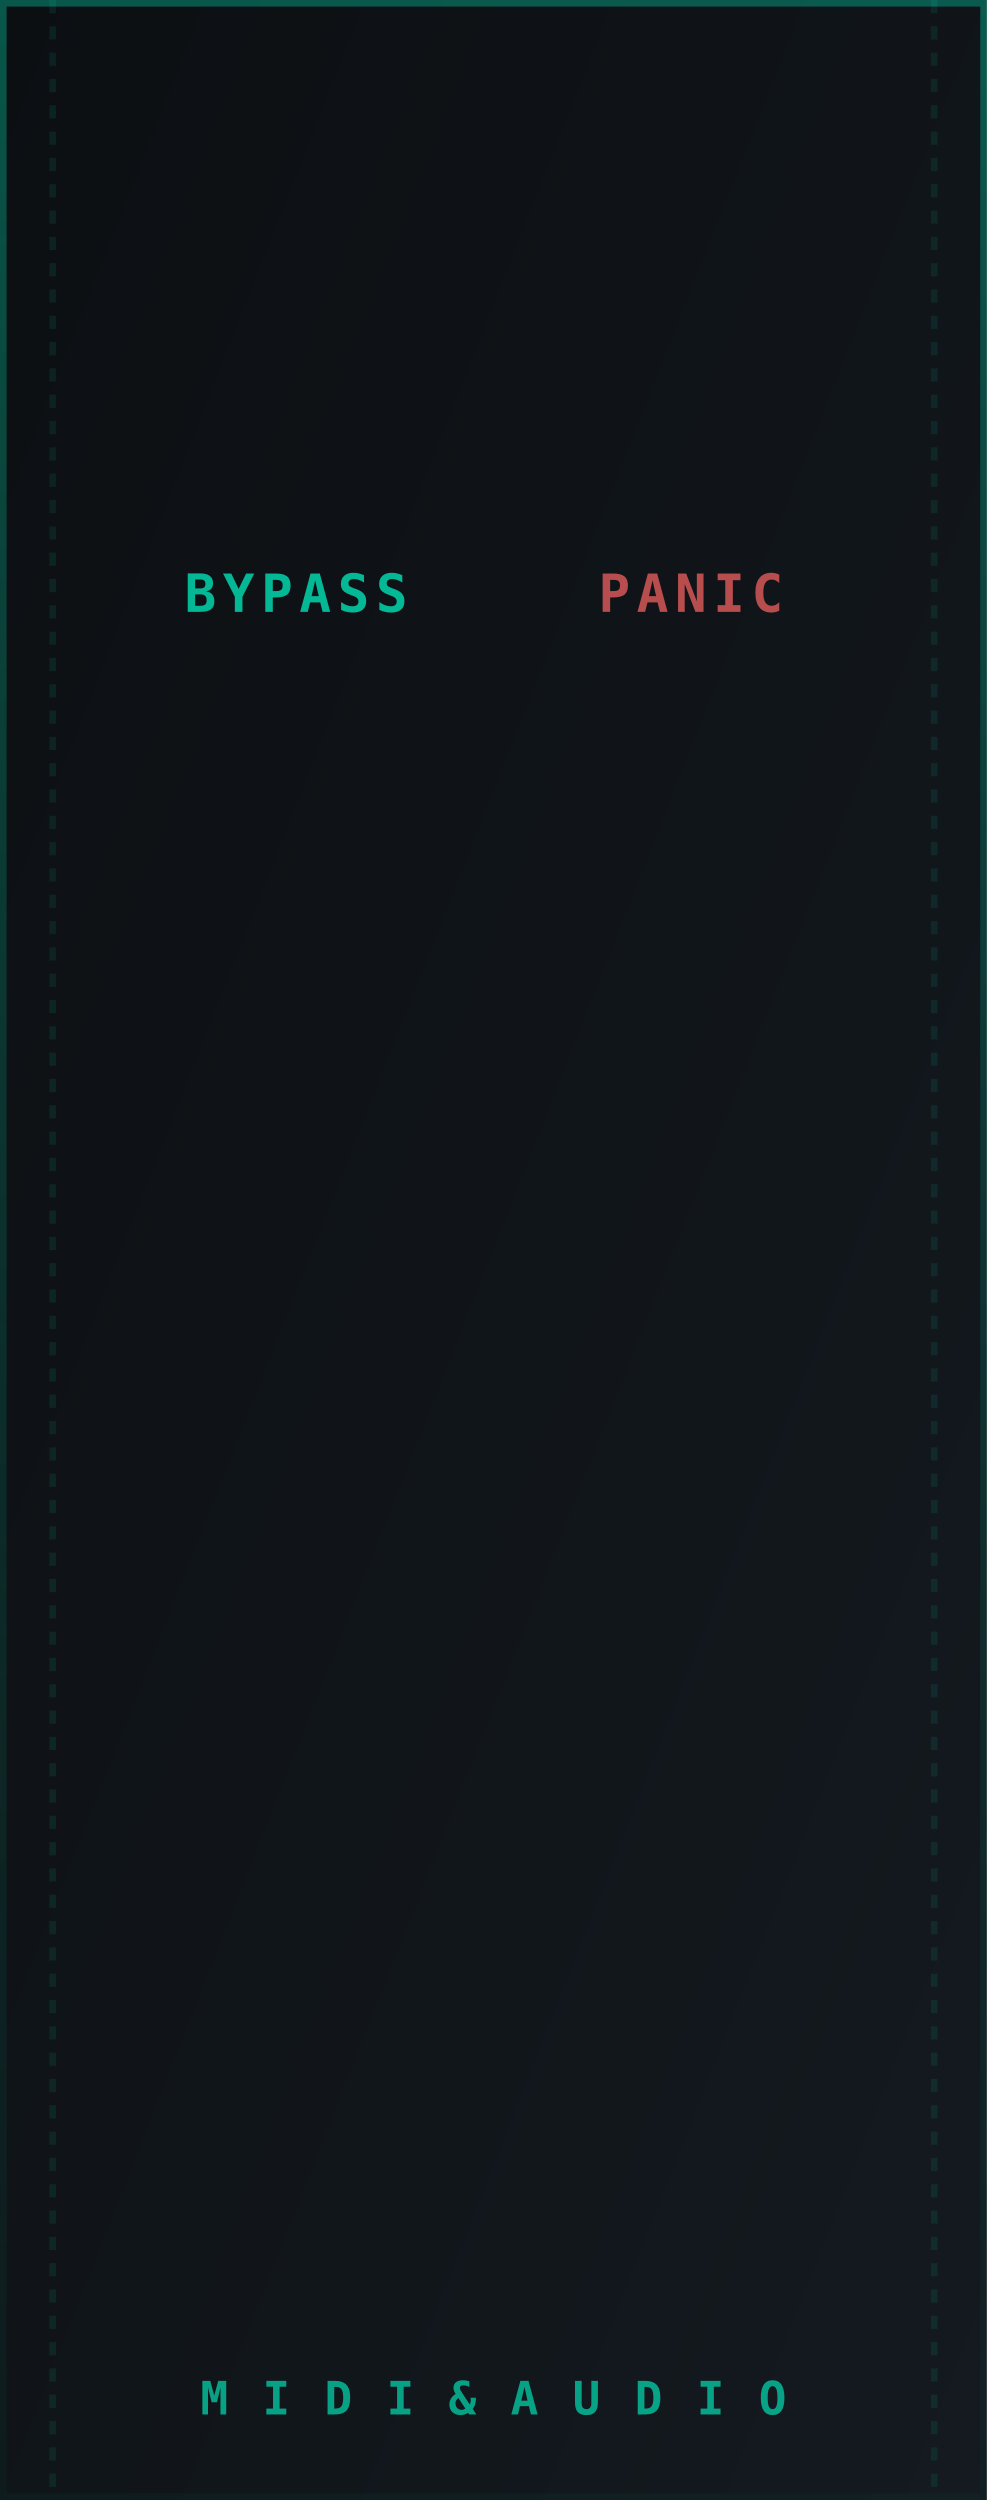
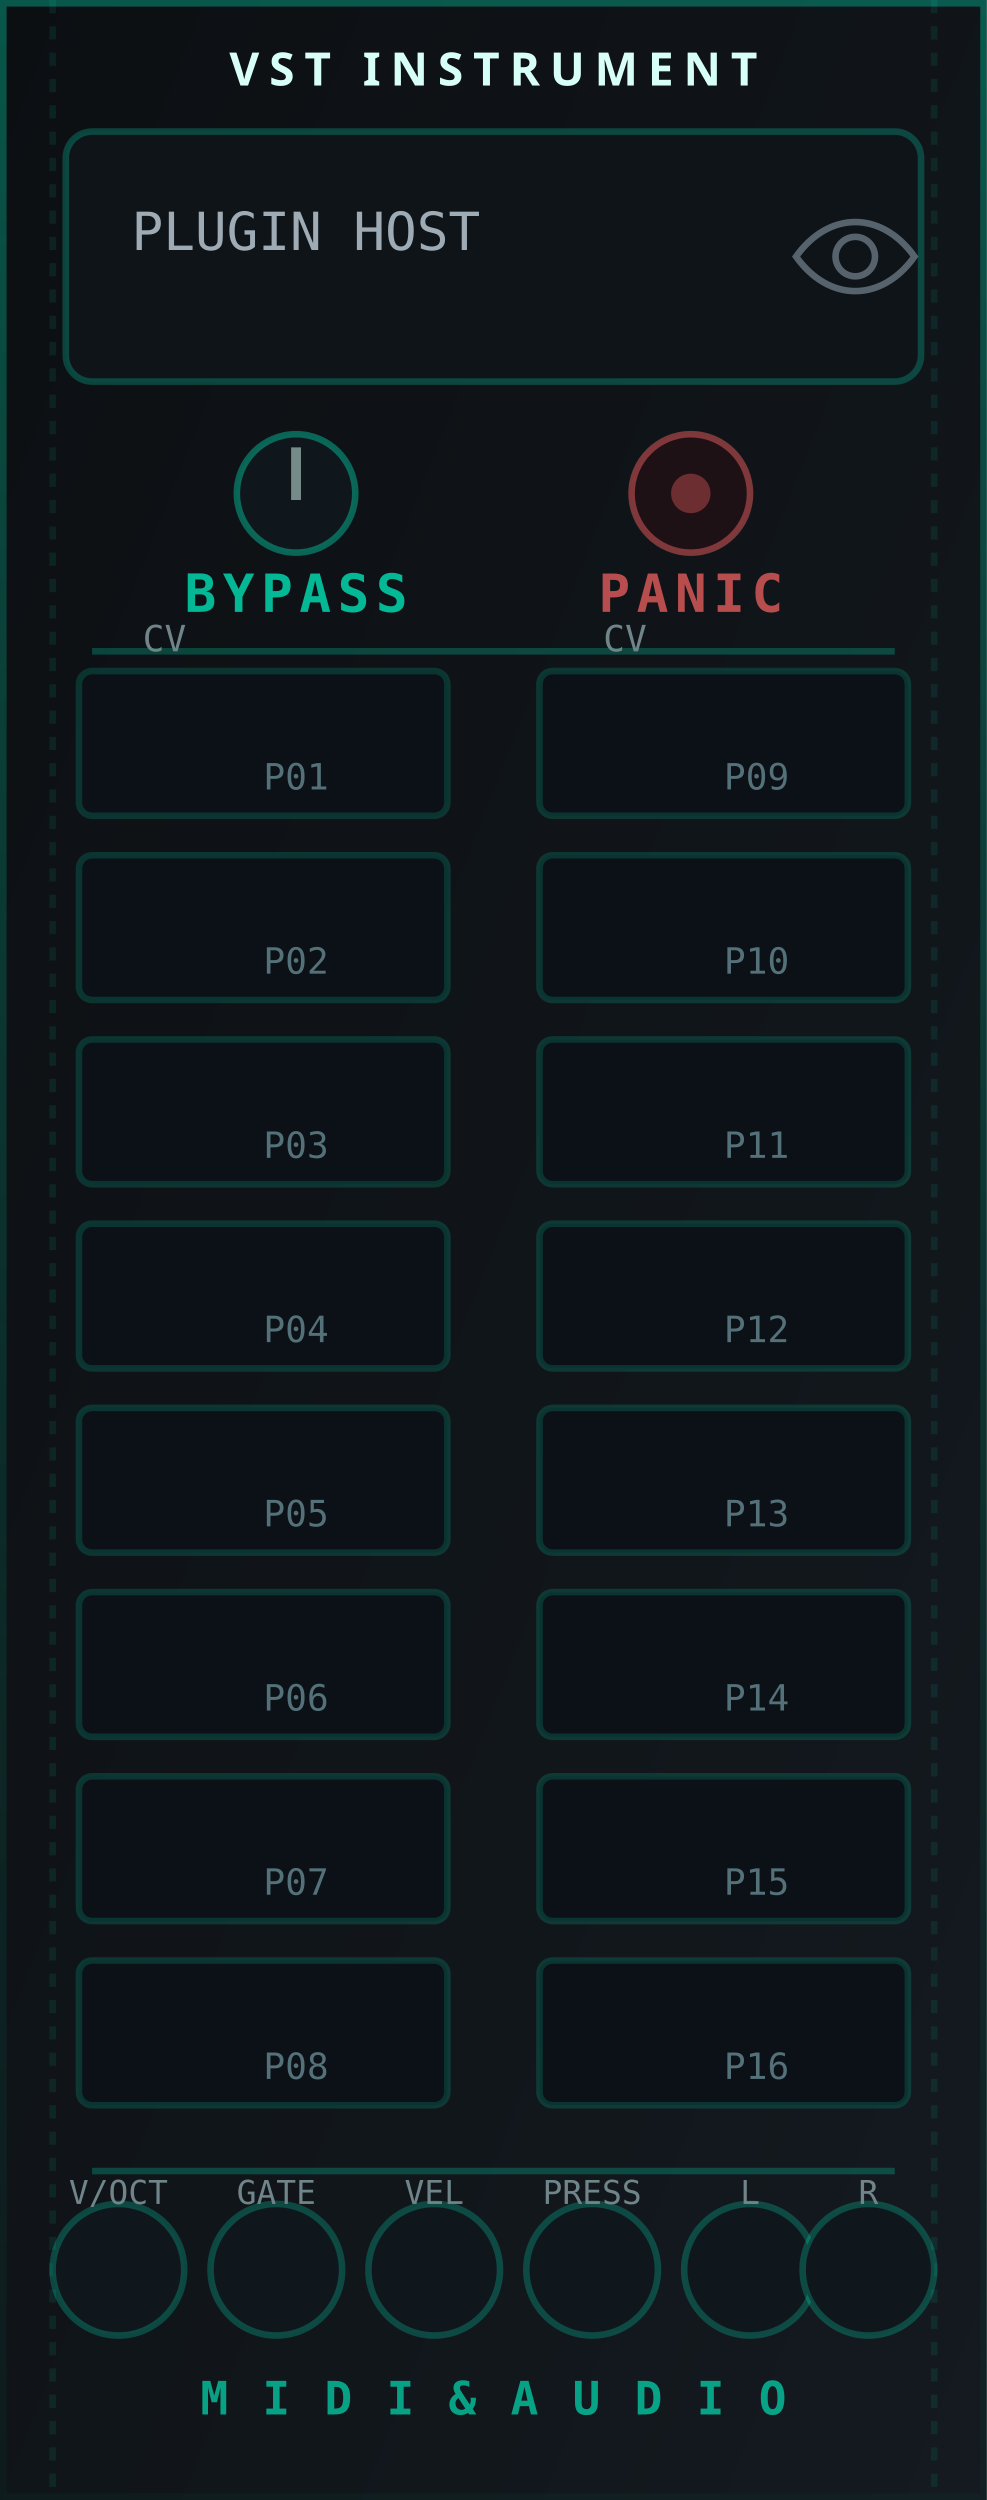
- <svg xmlns="http://www.w3.org/2000/svg" width="150" height="380">
+ <svg xmlns="http://www.w3.org/2000/svg" width="150" height="380" viewBox="0 0 150 380">
  <defs>
    <linearGradient id="bgGrad" x1="0%" y1="0%" x2="100%" y2="100%">
      <stop offset="0%" stop-color="#0c0f12" />
      <stop offset="100%" stop-color="#141a20" />
    </linearGradient>
    <linearGradient id="borderGrad" x1="0%" y1="0%" x2="0%" y2="100%">
      <stop offset="0%" stop-color="#00ffcc" stop-opacity="0.3" />
      <stop offset="100%" stop-color="#005544" stop-opacity="0.1" />
    </linearGradient>
  </defs>
  <rect width="150" height="380" rx="0" fill="url(#bgGrad)" />
  <rect x="0.5" y="0.5" width="149" height="379" rx="0" fill="none" stroke="url(#borderGrad)" stroke-width="1" />
  <line x1="8" y1="0" x2="8" y2="380" stroke="#00ffcc" stroke-opacity="0.08" stroke-dasharray="2,2" />
  <line x1="142" y1="0" x2="142" y2="380" stroke="#00ffcc" stroke-opacity="0.08" stroke-dasharray="2,2" />
+   <text x="75" y="13" font-family="sans-serif" font-size="7" font-weight="bold" fill="#d8fff7" text-anchor="middle" letter-spacing="1.5">VST INSTRUMENT</text>
+   <rect x="10" y="20" width="130" height="38" rx="4" fill="#0f1419" stroke="#00ffcc" stroke-opacity=".22" />
+   <text x="20" y="38" font-family="monospace" font-size="8" fill="#9eabb5">PLUGIN HOST</text>
+   <path d="M121 39 C126 32,134 32,139 39 C134 46,126 46,121 39 Z" fill="none" stroke="#91a3b0" stroke-opacity=".55" />
+   <circle cx="130" cy="39" r="3" fill="none" stroke="#91a3b0" stroke-opacity=".55" />
+   <circle cx="45" cy="75" r="9" fill="#10171c" stroke="#00ffcc" stroke-opacity=".35" />
+   <line x1="45" y1="68" x2="45" y2="76" stroke="#d8fff7" stroke-opacity=".5" stroke-width="1.5" />
+   <circle cx="105" cy="75" r="9" fill="#1d1115" stroke="#ff6666" stroke-opacity=".45" />
+   <circle cx="105" cy="75" r="3" fill="#ff6666" fill-opacity=".35" />
+   <line x1="14" y1="99" x2="136" y2="99" stroke="#00ffcc" stroke-opacity=".22" />
+   <text x="25" y="99" font-family="monospace" font-size="5.5" fill="#6f858a" text-anchor="middle">CV</text>
+   <text x="95" y="99" font-family="monospace" font-size="5.5" fill="#6f858a" text-anchor="middle">CV</text>
+   <g fill="#0b1116" stroke="#00ffcc" stroke-opacity=".15">
+     <rect x="12" y="102" width="56" height="22" rx="2" />
+     <rect x="82" y="102" width="56" height="22" rx="2" />
+     <rect x="12" y="130" width="56" height="22" rx="2" />
+     <rect x="82" y="130" width="56" height="22" rx="2" />
+     <rect x="12" y="158" width="56" height="22" rx="2" />
+     <rect x="82" y="158" width="56" height="22" rx="2" />
+     <rect x="12" y="186" width="56" height="22" rx="2" />
+     <rect x="82" y="186" width="56" height="22" rx="2" />
+     <rect x="12" y="214" width="56" height="22" rx="2" />
+     <rect x="82" y="214" width="56" height="22" rx="2" />
+     <rect x="12" y="242" width="56" height="22" rx="2" />
+     <rect x="82" y="242" width="56" height="22" rx="2" />
+     <rect x="12" y="270" width="56" height="22" rx="2" />
+     <rect x="82" y="270" width="56" height="22" rx="2" />
+     <rect x="12" y="298" width="56" height="22" rx="2" />
+     <rect x="82" y="298" width="56" height="22" rx="2" />
+   </g>
+   <g fill="#547078" font-family="monospace" font-size="5.5" text-anchor="middle">
+     <text x="45" y="120">P01</text>
+     <text x="115" y="120">P09</text>
+     <text x="45" y="148">P02</text>
+     <text x="115" y="148">P10</text>
+     <text x="45" y="176">P03</text>
+     <text x="115" y="176">P11</text>
+     <text x="45" y="204">P04</text>
+     <text x="115" y="204">P12</text>
+     <text x="45" y="232">P05</text>
+     <text x="115" y="232">P13</text>
+     <text x="45" y="260">P06</text>
+     <text x="115" y="260">P14</text>
+     <text x="45" y="288">P07</text>
+     <text x="115" y="288">P15</text>
+     <text x="45" y="316">P08</text>
+     <text x="115" y="316">P16</text>
+   </g>
+   <line x1="14" y1="330" x2="136" y2="330" stroke="#00ffcc" stroke-opacity=".22" />
+   <g fill="#10171c" stroke="#00ffcc" stroke-opacity=".22">
+     <circle cx="18" cy="345" r="10" />
+     <circle cx="42" cy="345" r="10" />
+     <circle cx="66" cy="345" r="10" />
+     <circle cx="90" cy="345" r="10" />
+     <circle cx="114" cy="345" r="10" />
+     <circle cx="132" cy="345" r="10" />
+   </g>
+   <g font-family="monospace" font-size="5" fill="#6f858a" text-anchor="middle">
+     <text x="18" y="335">V/OCT</text>
+     <text x="42" y="335">GATE</text>
+     <text x="66" y="335">VEL</text>
+     <text x="90" y="335">PRESS</text>
+     <text x="114" y="335">L</text>
+     <text x="132" y="335">R</text>
+   </g>
  <text x="45" y="93" font-family="monospace" font-size="8" font-weight="bold" fill="#00ffcc" fill-opacity="0.7" text-anchor="middle" letter-spacing="1">BYPASS</text>
  <text x="105" y="93" font-family="monospace" font-size="8" font-weight="bold" fill="#ff6666" fill-opacity="0.7" text-anchor="middle" letter-spacing="1">PANIC</text>
  <text x="75" y="367" font-family="monospace" font-size="7" font-weight="bold" fill="#00ffcc" fill-opacity="0.6" text-anchor="middle" letter-spacing="0.5">M I D I  &amp;  A U D I O</text>
</svg>
